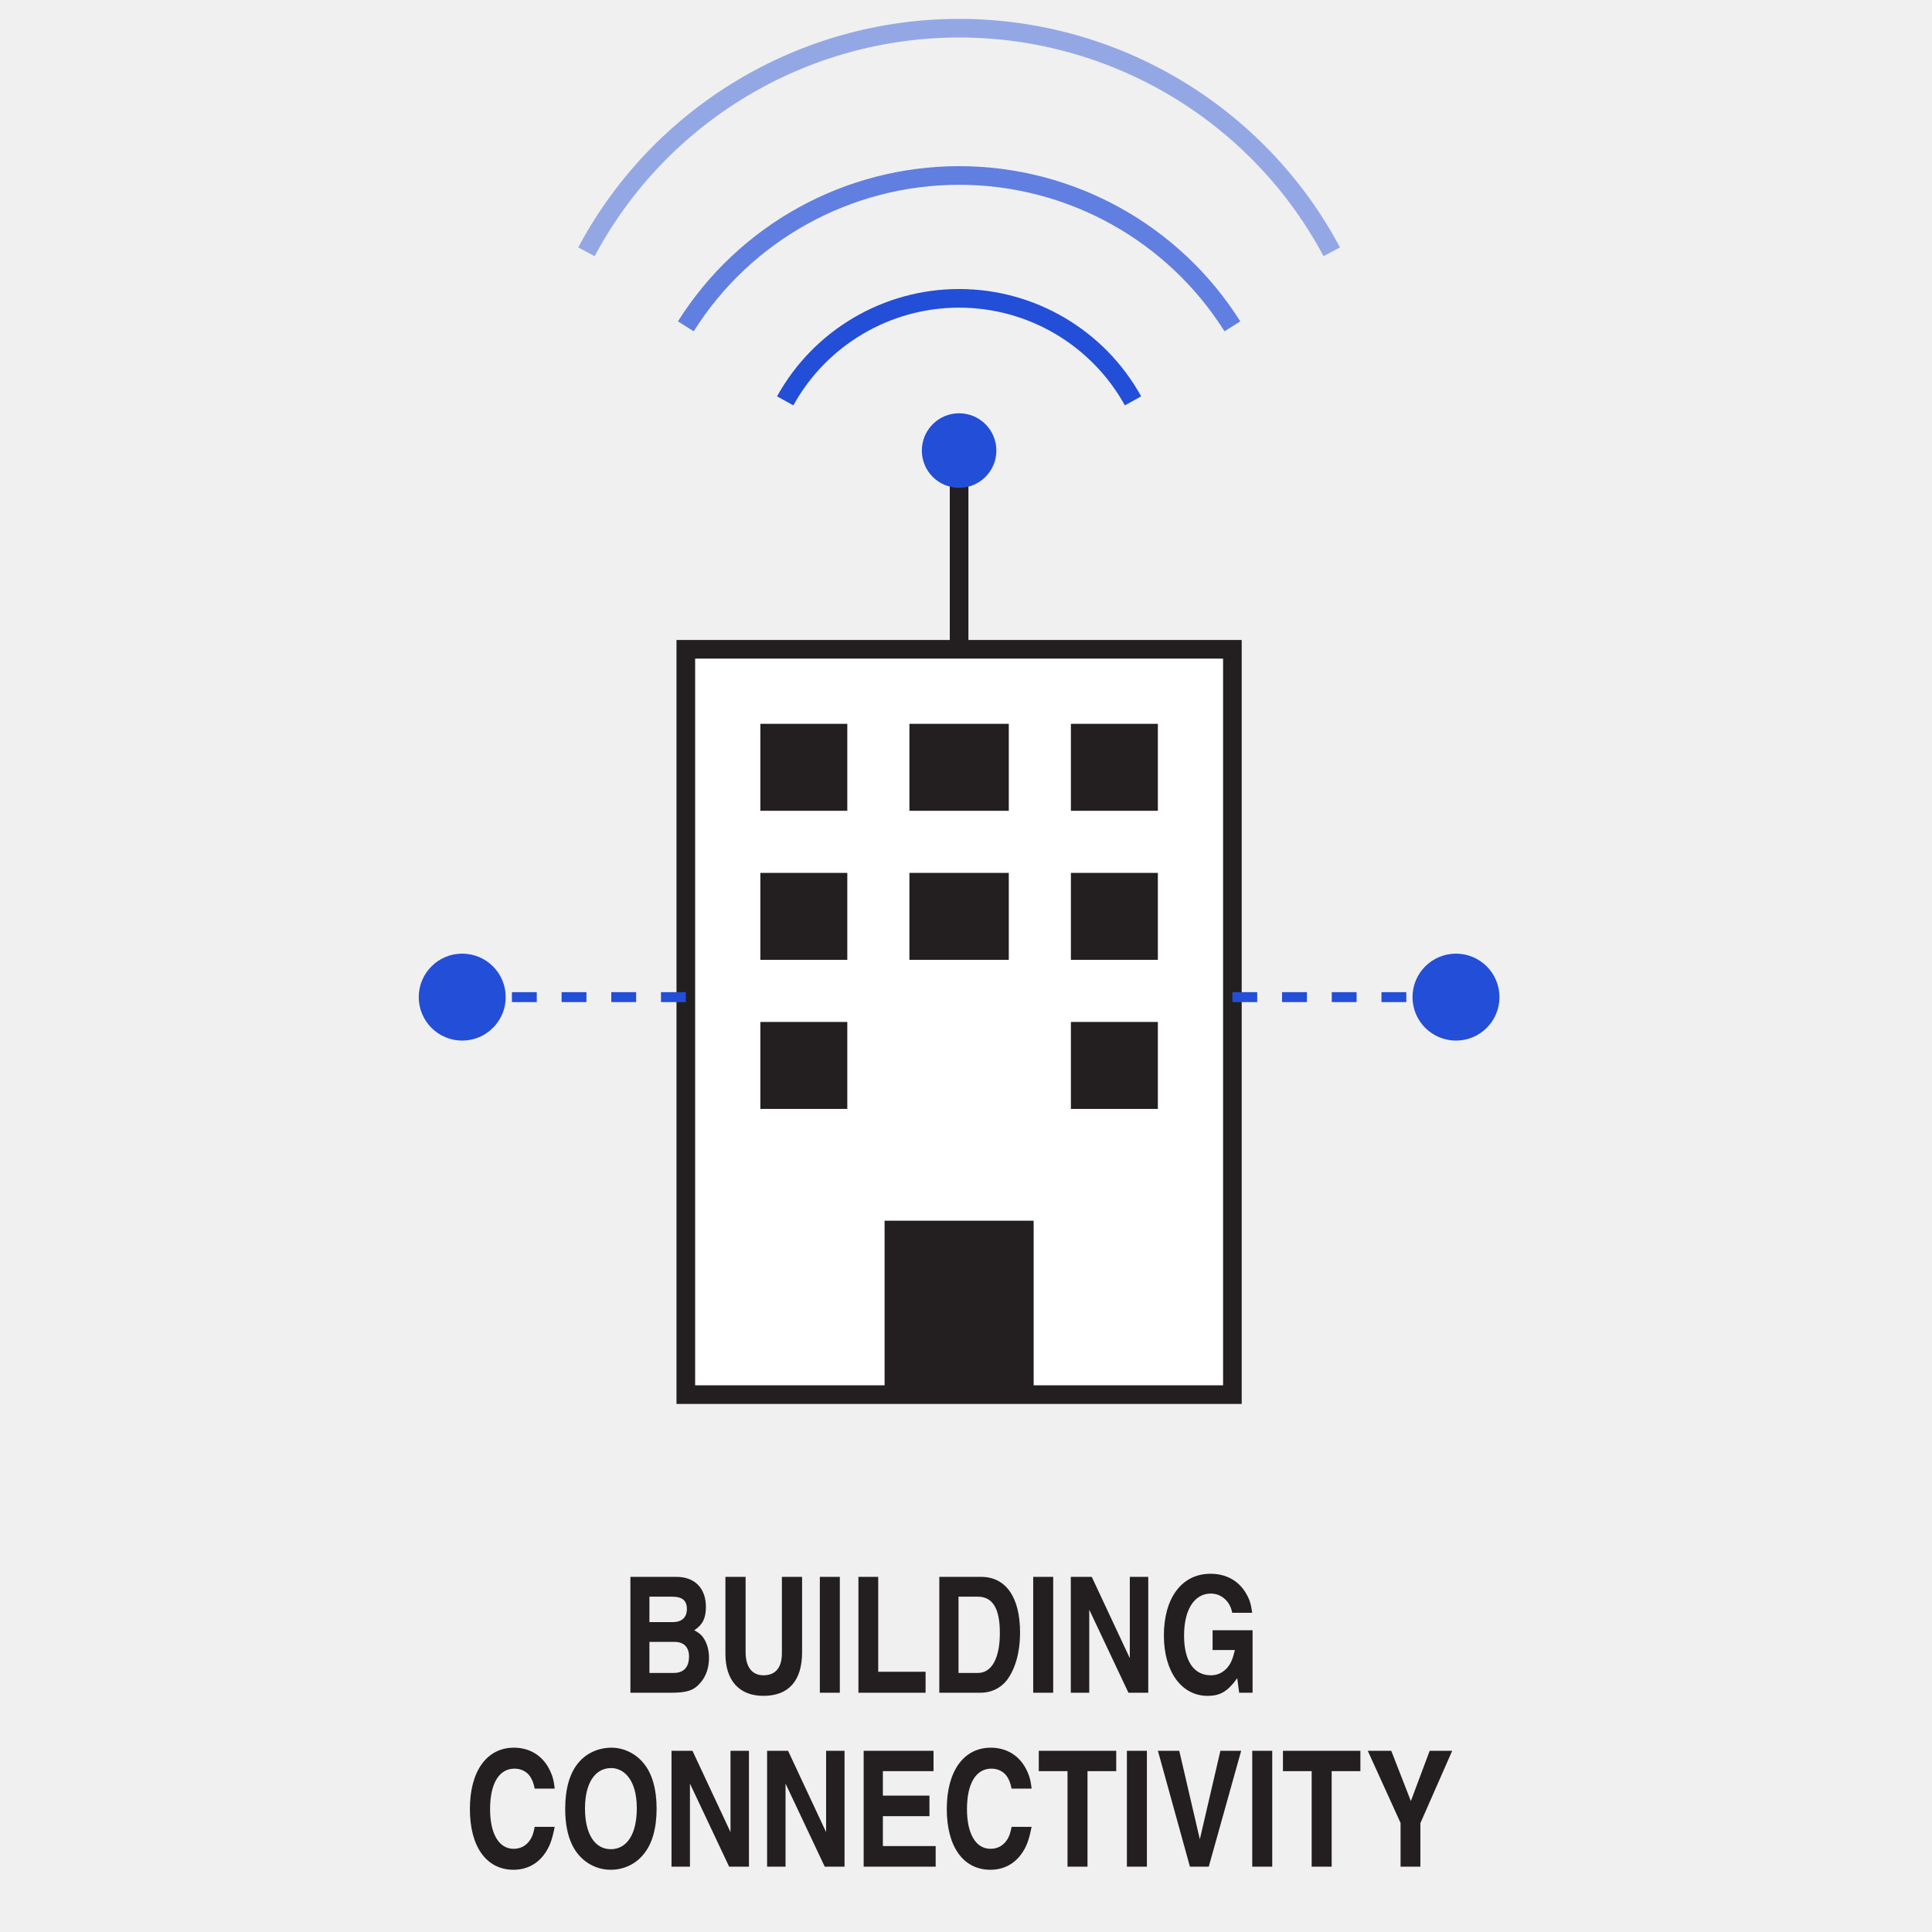
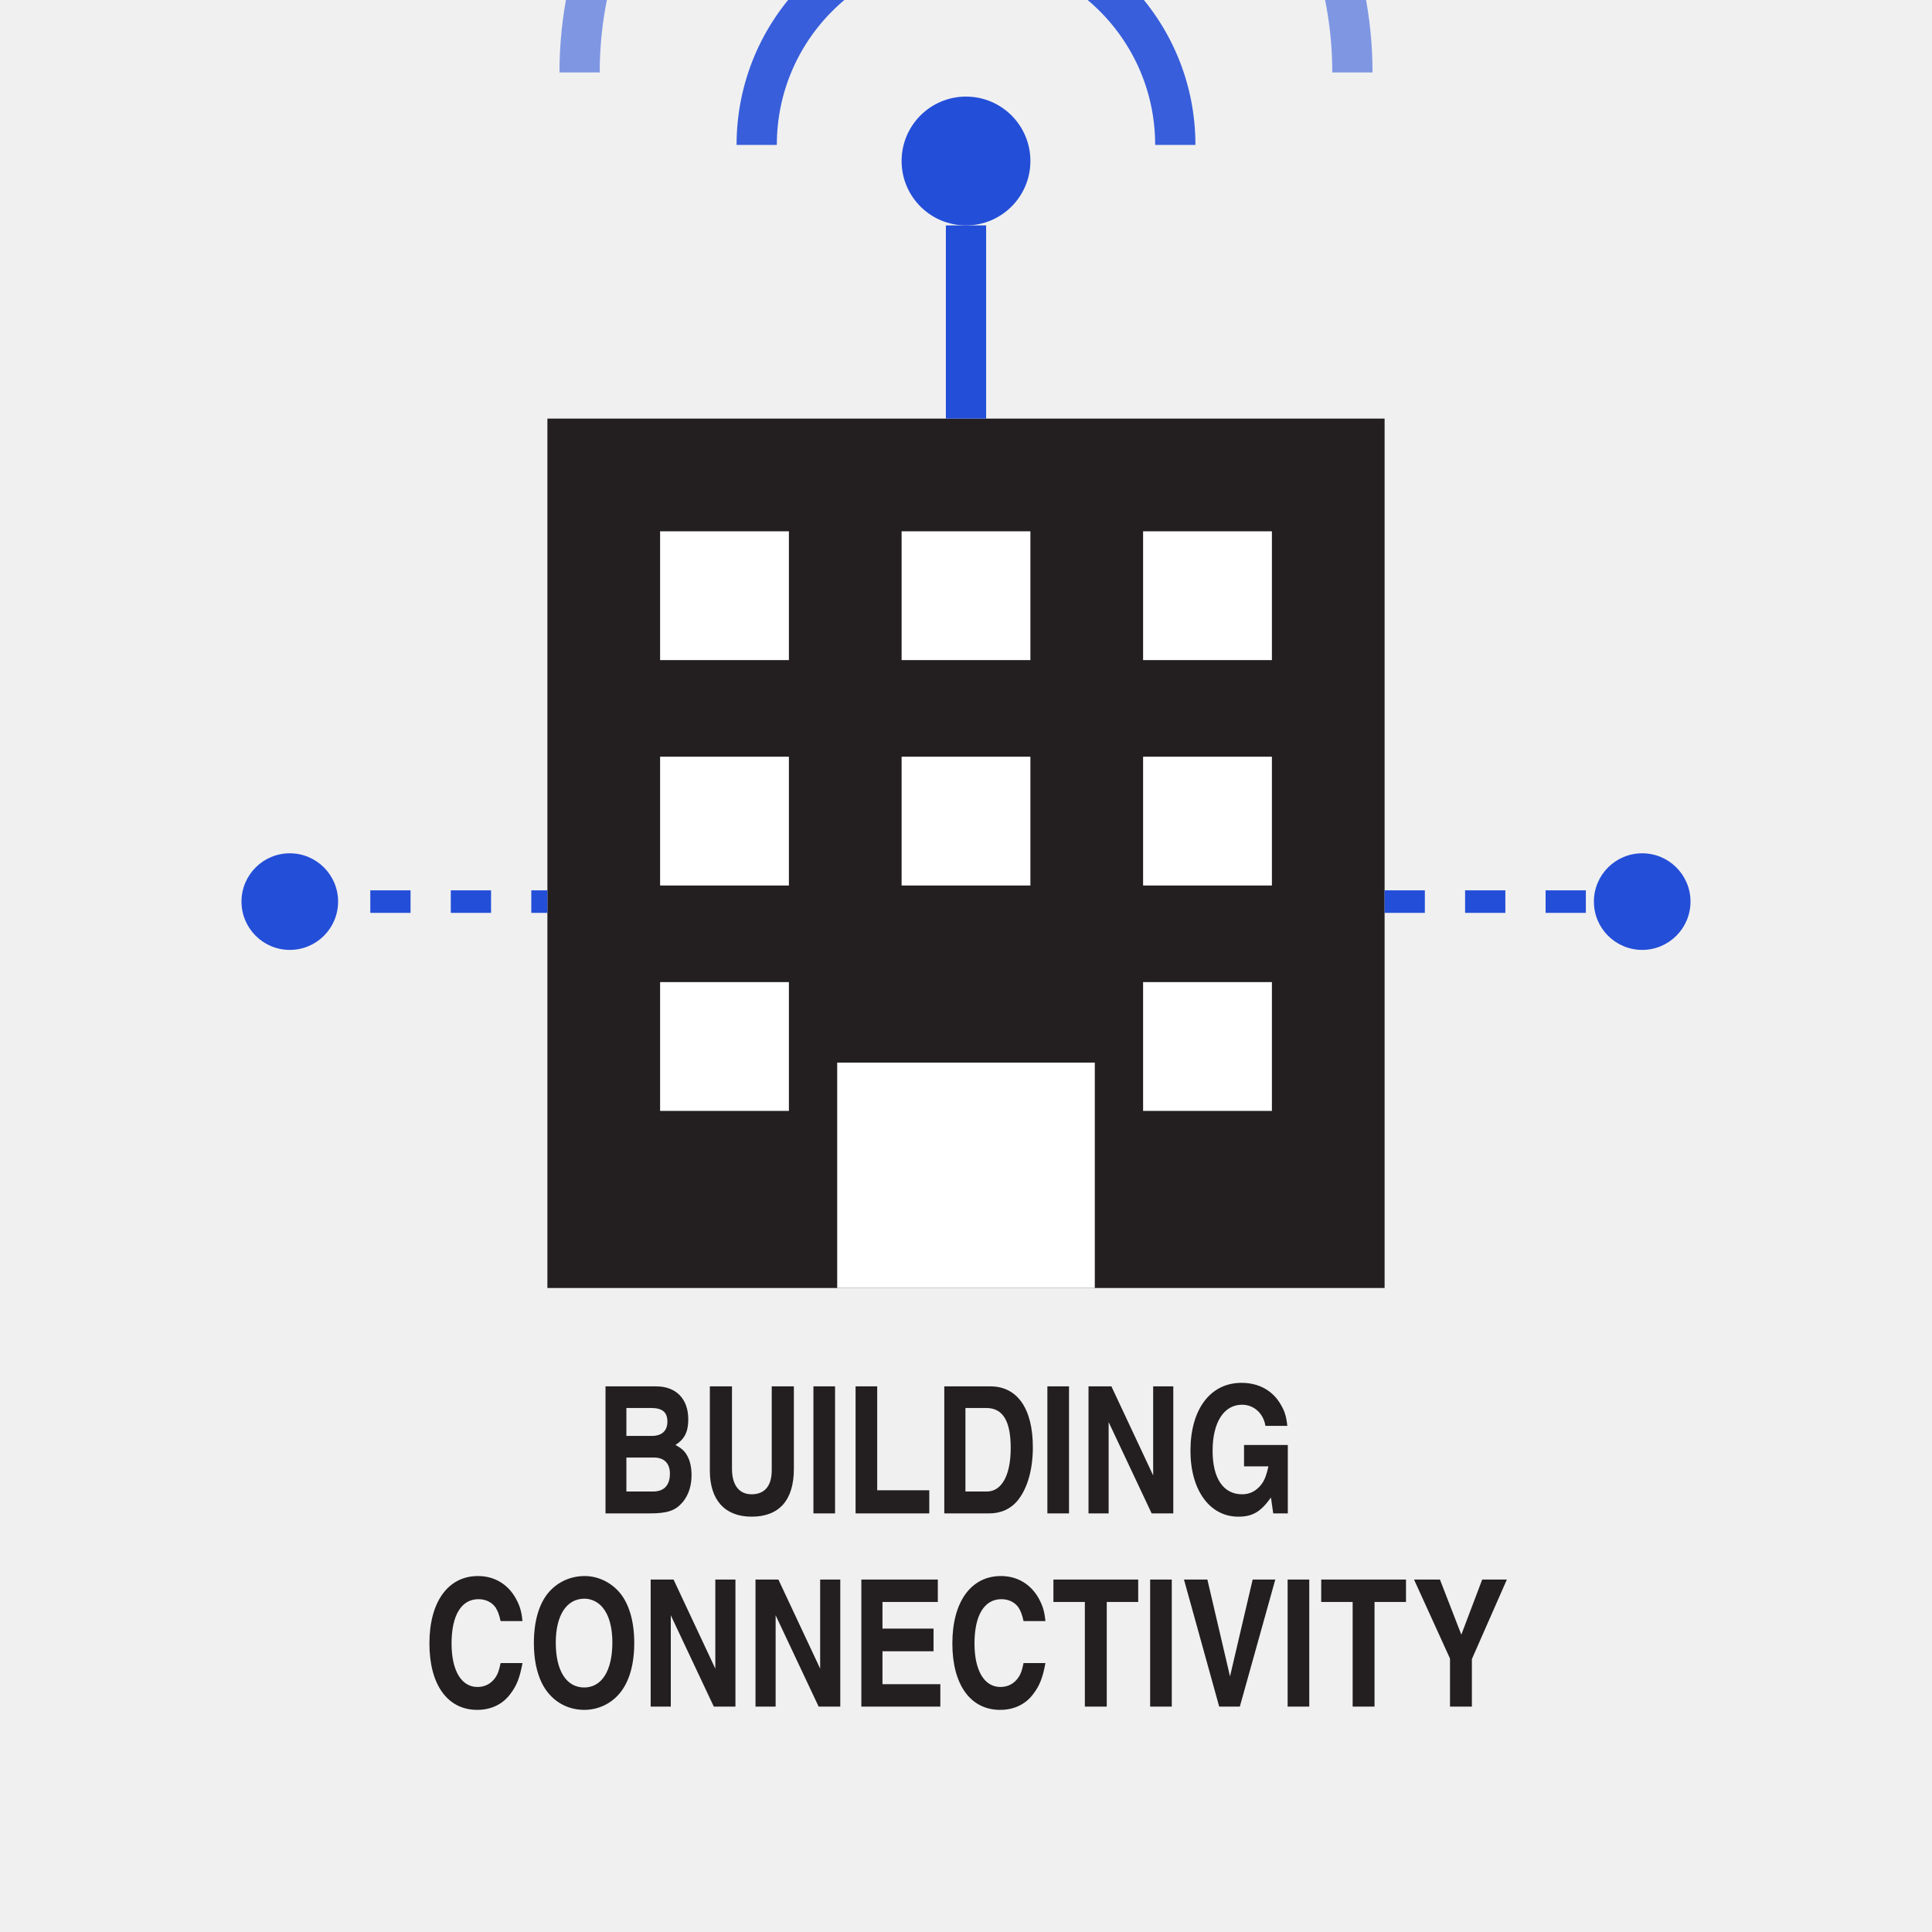
- <svg xmlns="http://www.w3.org/2000/svg" class="class-icon" viewBox="-5.21 7.73 155.53 155.53" aria-label="Building Connectivity">
-   <g transform="translate(0,6)">
-     <rect x="50" y="54" width="44" height="60" fill="#FFFFFF" stroke="#231F20" stroke-width="1.5" />
-     <rect x="66" y="100" width="12" height="14" fill="#231F20" />
-     <g fill="#231F20">
-       <rect x="56" y="60" width="7" height="7" />
-       <rect x="68" y="60" width="8" height="7" />
-       <rect x="81" y="60" width="7" height="7" />
-       <rect x="56" y="72" width="7" height="7" />
-       <rect x="68" y="72" width="8" height="7" />
-       <rect x="81" y="72" width="7" height="7" />
-       <rect x="56" y="84" width="7" height="7" />
-       <rect x="81" y="84" width="7" height="7" />
-     </g>
-     <line x1="72" y1="54" x2="72" y2="40" stroke="#231F20" stroke-width="1.5" />
-     <circle cx="72" cy="38" r="3" fill="#234ed8" />
-     <g fill="none" stroke="#234ed8" stroke-width="1.5">
-       <path d="M 58 34 a 16 16 0 0 1 28 0" />
-       <path d="M 50 28 a 26 26 0 0 1 44 0" opacity="0.7" />
-       <path d="M 42 22 a 34 34 0 0 1 60 0" opacity="0.45" />
-     </g>
-     <circle cx="32" cy="82" r="3.5" fill="#234ed8" />
-     <circle cx="112" cy="82" r="3.5" fill="#234ed8" />
-     <g stroke="#234ed8" stroke-width="0.8" stroke-dasharray="2 2">
-       <line x1="32" y1="82" x2="50" y2="82" />
-       <line x1="94" y1="82" x2="112" y2="82" />
-     </g>
+ <svg xmlns="http://www.w3.org/2000/svg" class="class-icon" viewBox="0 0 120 120" aria-label="Building Connectivity">
+   <rect x="34" y="26" width="52" height="54" fill="#231F20" />
+   <rect x="52" y="66" width="16" height="14" fill="#FFFFFF" />
+   <g fill="#FFFFFF">
+     <rect x="41" y="33" width="8" height="8" />
+     <rect x="56" y="33" width="8" height="8" />
+     <rect x="71" y="33" width="8" height="8" />
+     <rect x="41" y="47" width="8" height="8" />
+     <rect x="56" y="47" width="8" height="8" />
+     <rect x="71" y="47" width="8" height="8" />
+     <rect x="41" y="61" width="8" height="8" />
+     <rect x="71" y="61" width="8" height="8" />
  </g>
-   <text x="72" y="144" text-anchor="middle" font-family="'Trade Gothic LT Std Bold Condensed No. 20', 'Trade Gothic LT Std', 'TradeGothicLTStd-BdCn20', 'Trade Gothic Bold Condensed', 'Arial Narrow', 'Helvetica Condensed', sans-serif-condensed" font-size="13" font-weight="700" fill="#231F20" letter-spacing="0">
-     <tspan x="72" dy="0">BUILDING</tspan>
-     <tspan x="72" dy="14">CONNECTIVITY</tspan>
+   <circle cx="60" cy="10" r="4" fill="#234ed8" />
+   <line x1="60" y1="26" x2="60" y2="14" stroke="#234ed8" stroke-width="2.5" />
+   <g fill="none" stroke="#234ed8" stroke-width="2.5">
+     <path d="M47 9 a 13 13 0 0 1 26 0" opacity="0.9" />
+     <path d="M36 4.5 a 24 24 0 0 1 48 0" opacity="0.55" />
+   </g>
+   <circle cx="18" cy="56" r="3" fill="#234ed8" />
+   <circle cx="102" cy="56" r="3" fill="#234ed8" />
+   <g stroke="#234ed8" stroke-width="1.4" stroke-dasharray="2.5 2.5">
+     <line x1="18" y1="56" x2="34" y2="56" />
+     <line x1="86" y1="56" x2="102" y2="56" />
+   </g>
+   <text x="60" y="94" text-anchor="middle" font-family="'Trade Gothic LT Std Bold Condensed No. 20', 'Trade Gothic LT Std', 'TradeGothicLTStd-BdCn20', 'Trade Gothic Bold Condensed', 'Arial Narrow', 'Helvetica Condensed', sans-serif-condensed" font-size="11" font-weight="700" fill="#231F20" letter-spacing="0">
+     <tspan x="60" dy="0">BUILDING</tspan>
+     <tspan x="60" dy="12">CONNECTIVITY</tspan>
  </text>
</svg>
